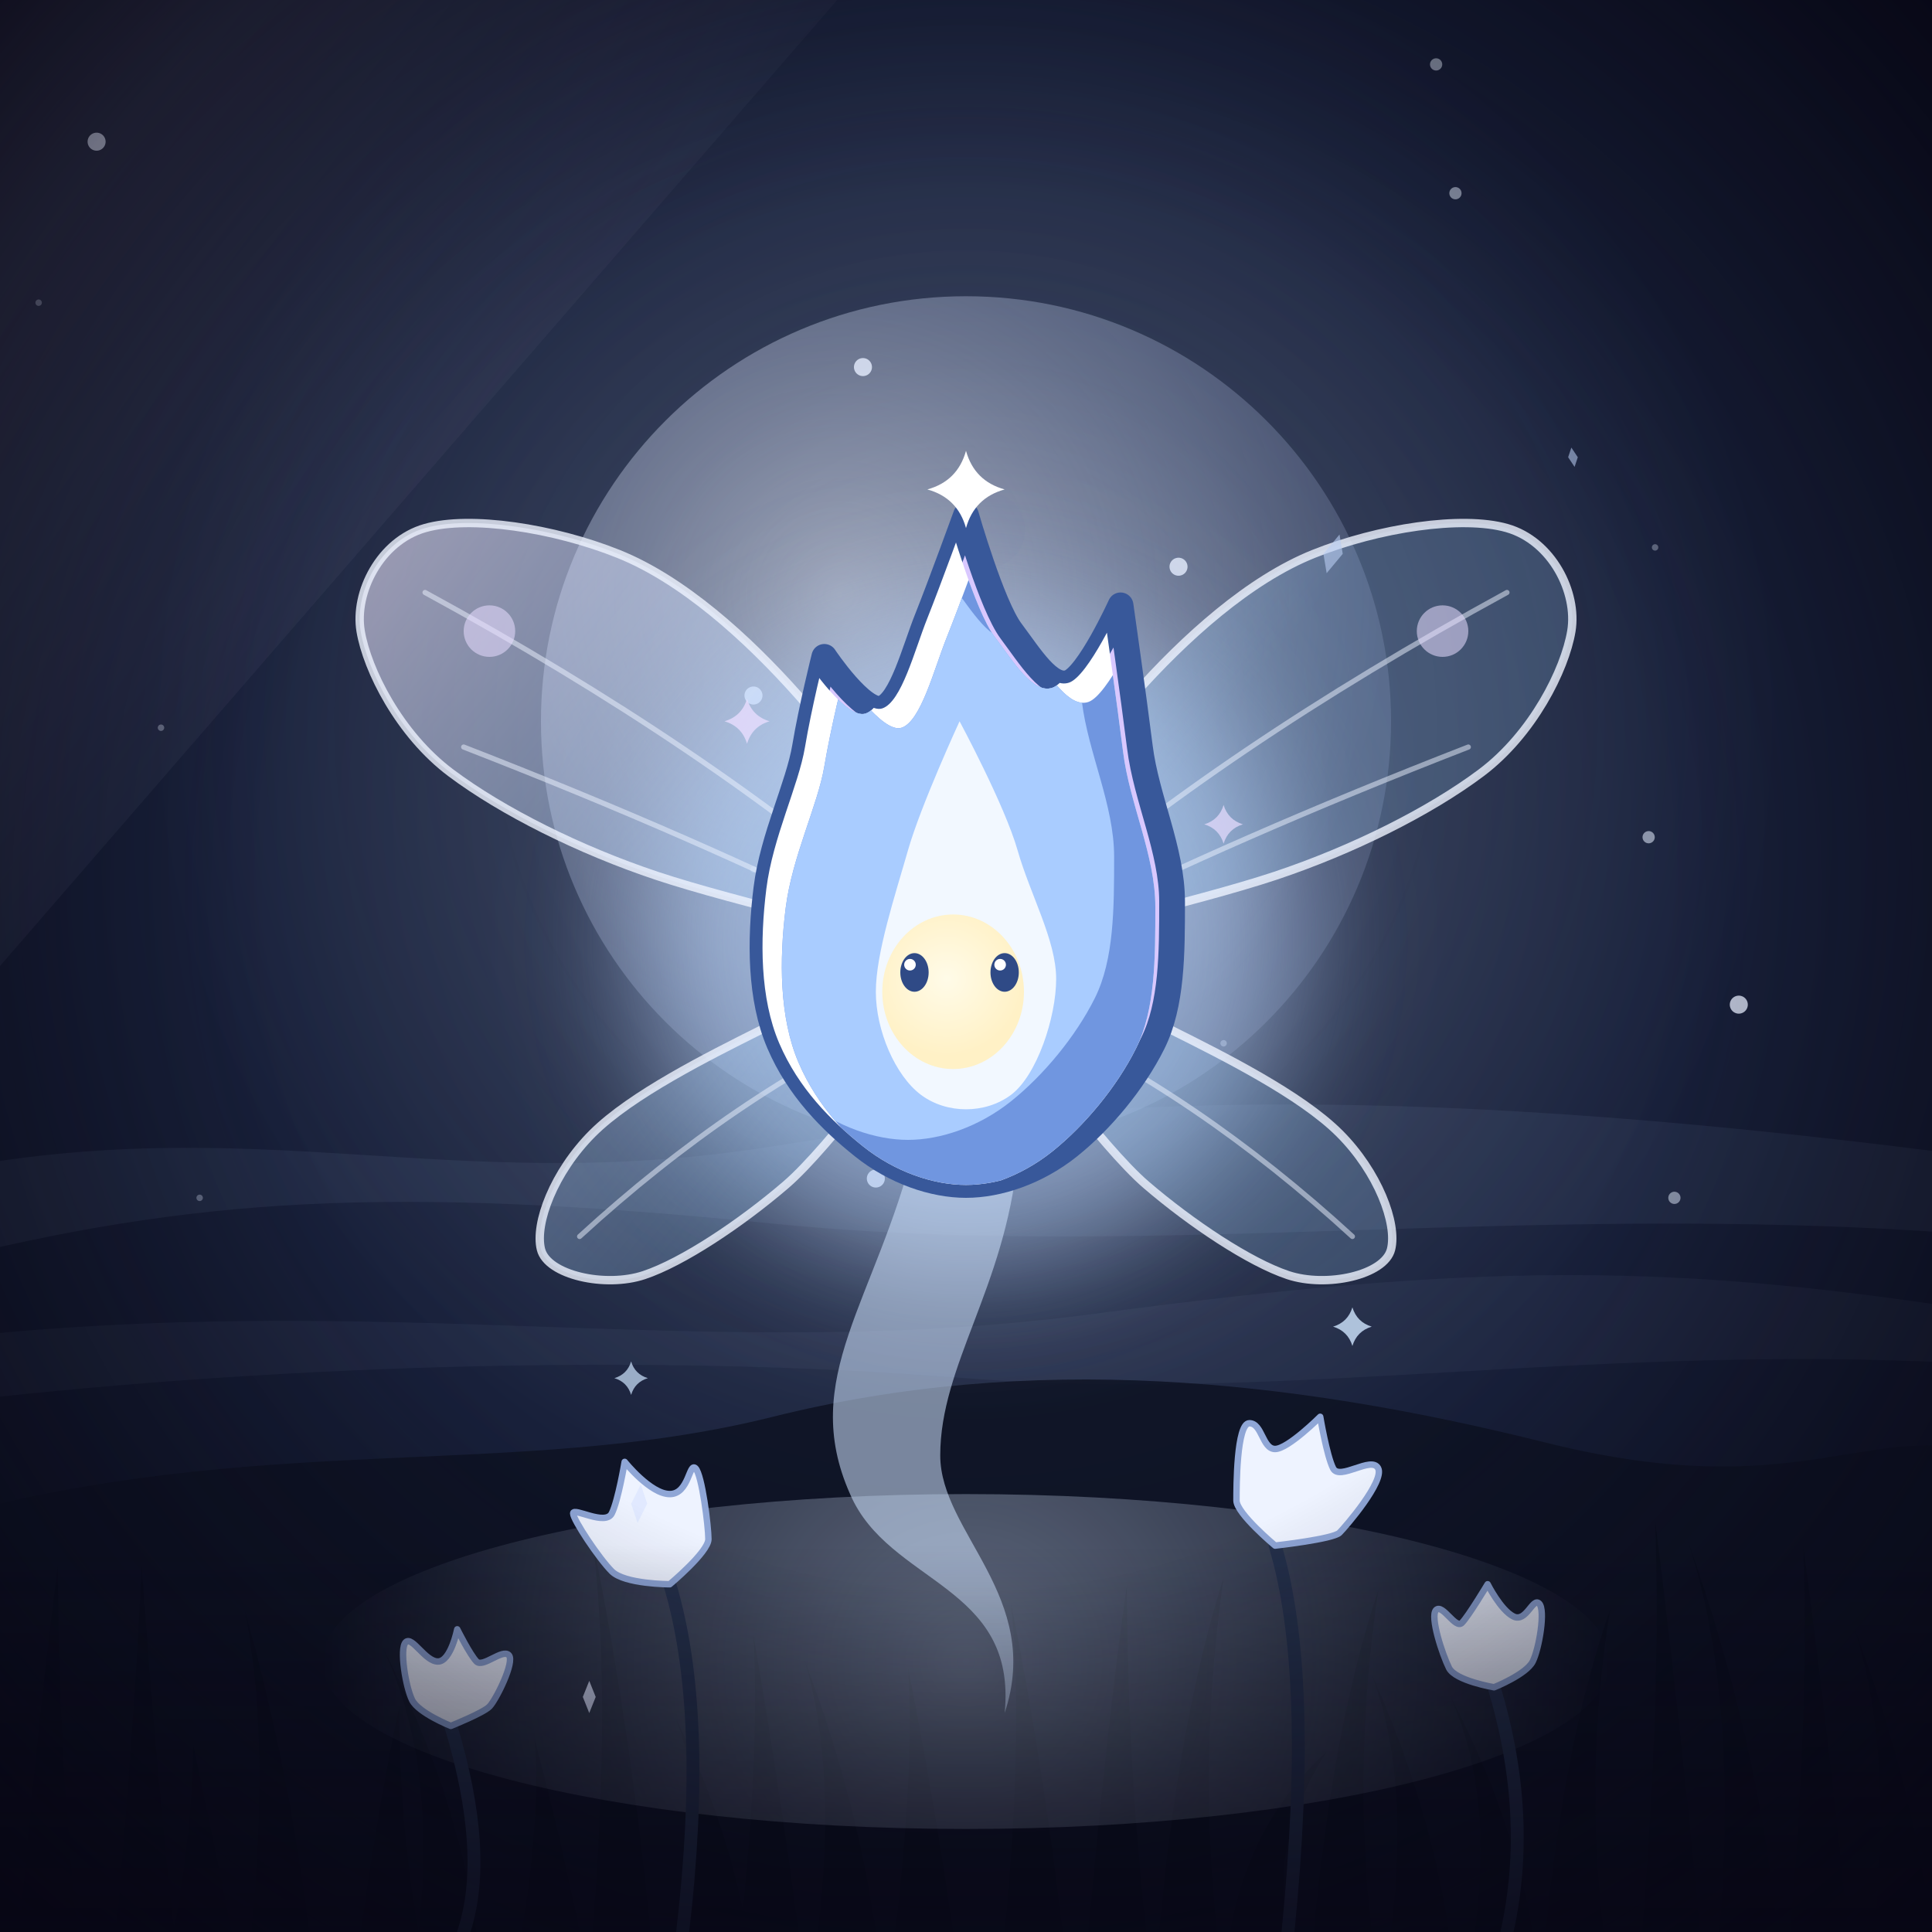
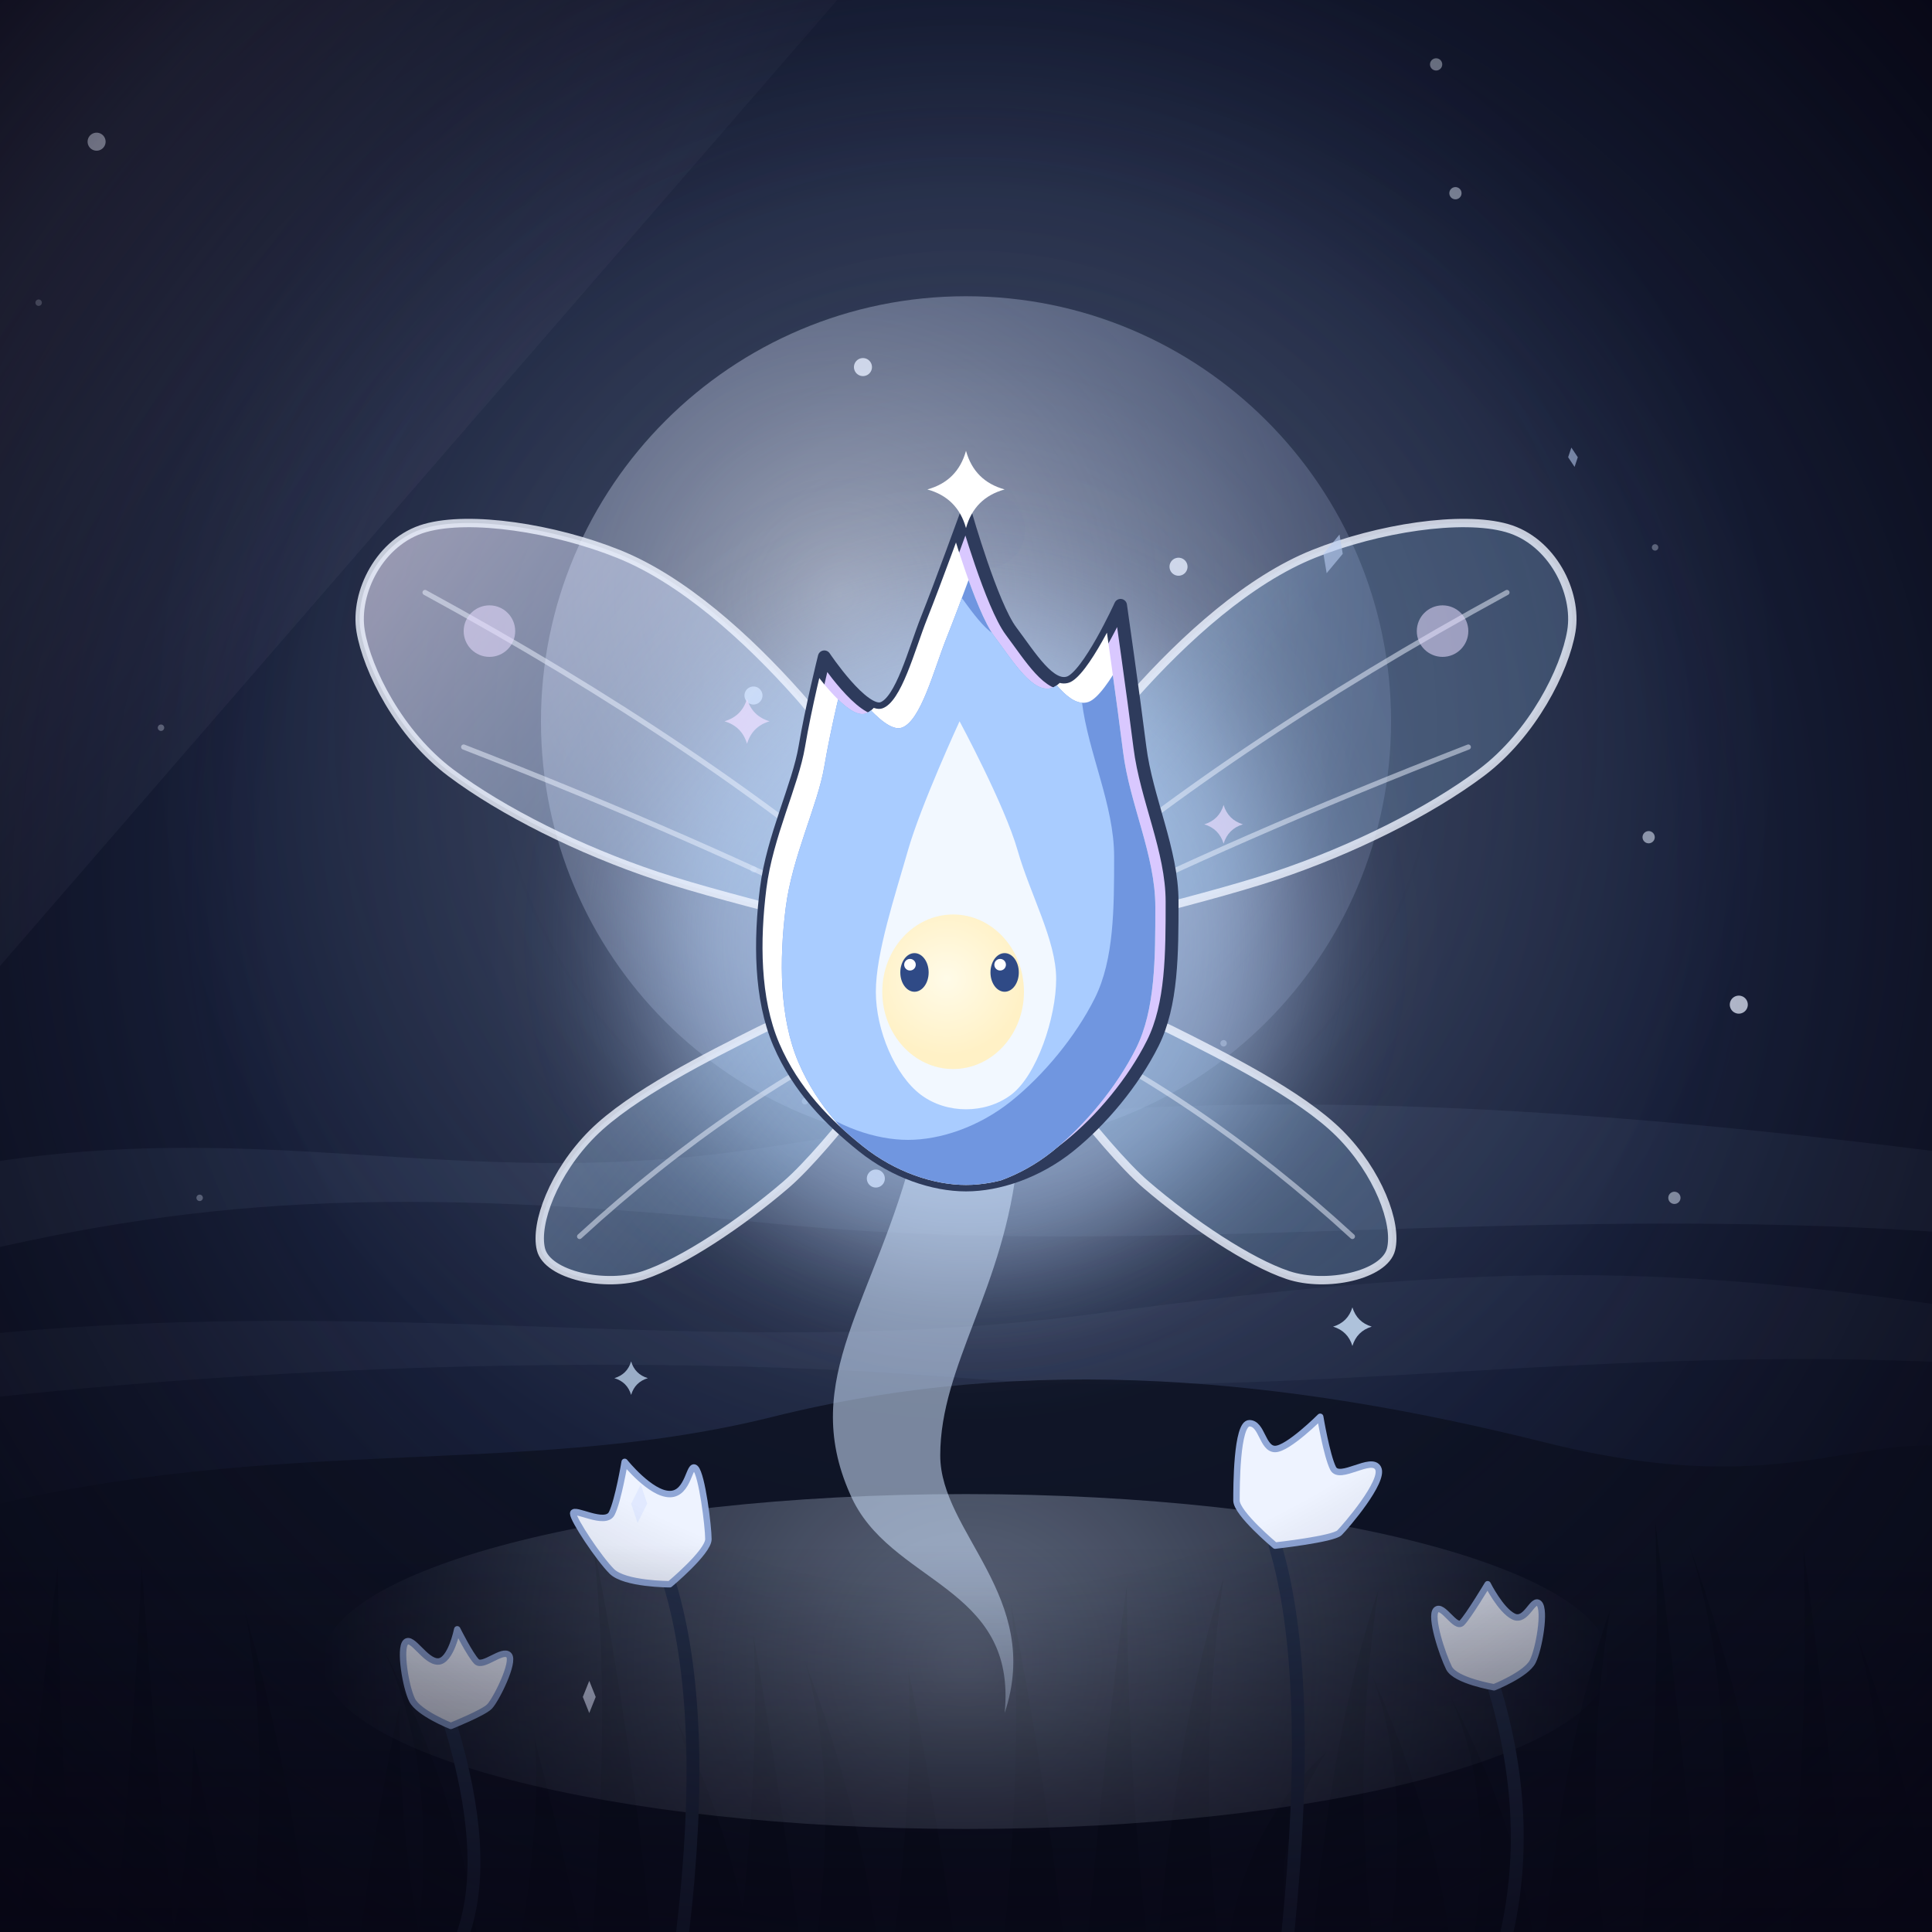
<svg xmlns="http://www.w3.org/2000/svg" viewBox="0 0 300 300">
  <defs>
    <radialGradient id="n_wisp-bg" cy="0.427" r="0.767">
      <stop offset="0" stop-color="#34405c" />
      <stop offset="0.5" stop-color="#18203a" />
      <stop offset="1" stop-color="#080a16" />
    </radialGradient>
    <radialGradient id="n_wisp-halo">
      <stop offset="0" stop-color="#c9d6f0" stop-opacity="0.32" />
      <stop offset="0.45" stop-color="#c9d6f0" stop-opacity="0.1" />
      <stop offset="1" stop-color="#c9d6f0" stop-opacity="0" />
    </radialGradient>
    <radialGradient id="n_wisp-moon" cx="0.35" cy="0.35" r="0.65">
      <stop offset="0" stop-color="#eef2ff" stop-opacity="0.5" />
      <stop offset="0.7" stop-color="#b8c6e6" stop-opacity="0.32" />
      <stop offset="1" stop-color="#8796bd" stop-opacity="0.26" />
    </radialGradient>
    <radialGradient id="n_wisp-pool" gradientUnits="userSpaceOnUse" cx="150" cy="258" r="100">
      <stop offset="0" stop-color="#d6e6ff" stop-opacity="0.4" />
      <stop offset="1" stop-color="#d6e6ff" stop-opacity="0" />
    </radialGradient>
    <filter id="n_wisp-f" x="-50%" y="-50%" width="200%" height="200%">
      <feGaussianBlur stdDeviation="10" />
    </filter>
    <linearGradient id="n_wisp-wing" gradientUnits="userSpaceOnUse" x1="56" y1="82" x2="150" y2="160">
      <stop offset="0" stop-color="#efe8ff" stop-opacity="0.6" />
      <stop offset="1" stop-color="#9fd2ff" stop-opacity="0.2" />
    </linearGradient>
    <path id="n_wisp-0" d="M150 80S154 94 157 98S163 107 166 106S174 94 174 94C174 94 176 108 177 116S182 132 182 140S182 156 179 162S171 174 166 178S155 184 150 184S139 182 134 178S124 169 121 162S118 146 119 138S124 122 125 116S128 102 128 102C128 102 134 111 137 110S142 101 144 96S150 80 150 80Z" />
    <clipPath id="n_wisp-0b">
      <use href="#n_wisp-0" transform="translate(-2.6 0.8)" />
    </clipPath>
    <clipPath id="n_wisp-0c">
      <use href="#n_wisp-0" transform="translate(3 3)" />
    </clipPath>
    <clipPath id="n_wisp-0a">
      <use href="#n_wisp-0" />
    </clipPath>
    <radialGradient id="n_wisp-core" gradientUnits="userSpaceOnUse" cx="147" cy="152" r="12">
      <stop offset="0" stop-color="#fffbe8" />
      <stop offset="1" stop-color="#fff1c6" />
    </radialGradient>
    <linearGradient id="n_wisp-wash" x2="0.7" y2="0.6">
      <stop offset="0" stop-color="#e8ddff" stop-opacity="0.16" />
      <stop offset="1" stop-color="#e8ddff" stop-opacity="0" />
    </linearGradient>
    <radialGradient id="n_wisp-vig" cy="0.46" r="0.717">
      <stop offset="0.5" stop-color="#070614" stop-opacity="0" />
      <stop offset="0.82" stop-color="#070614" stop-opacity="0.45" />
      <stop offset="1" stop-color="#070614" stop-opacity="0.9" />
    </radialGradient>
    <linearGradient id="n_wisp-fade" x2="0" y2="1">
      <stop offset="0" stop-color="#070614" stop-opacity="0" />
      <stop offset="1" stop-color="#070614" stop-opacity="0.6" />
    </linearGradient>
  </defs>
  <rect width="300" height="300" fill="url(#n_wisp-bg)" />
  <circle cx="150" cy="112" r="125.4" fill="url(#n_wisp-halo)" />
  <circle cx="150" cy="112" r="66" fill="url(#n_wisp-moon)" />
  <circle cx="169.8" cy="125.2" r="11.9" fill="#6f7ea6" opacity=".14" />
  <circle cx="126.9" cy="135.1" r="7.3" fill="#6f7ea6" opacity=".12" />
  <circle cx="153.3" cy="82.3" r="5.9" fill="#6f7ea6" opacity=".1" />
  <path d="M31 186h0M6 47h0M257 85h0M125 171h0M190 162h0M25 113h0M117 135h0" stroke="#e6eeff" stroke-width="1" stroke-linecap="round" opacity="0.35" />
  <path d="M260 186h0M226 30h0M170 117h0M256 130h0M223 10h0" stroke="#e6eeff" stroke-width="1.9" stroke-linecap="round" opacity="0.55" />
  <path d="M15 22h0M117 108h0M183 88h0M136 183h0M134 57h0M270 156h0" stroke="#e6eeff" stroke-width="2.8" stroke-linecap="round" opacity="0.8" />
  <path d="M-10 182C40 172 70 186 120 178S220 168 310 180V192C240 186 180 196 120 190S30 186 -10 196Z" fill="#9fb0d4" opacity=".08" />
  <path d="M-10 208C60 200 110 212 170 204S260 196 310 204V212C250 208 200 218 150 214S40 212 -10 218Z" fill="#9fb0d4" opacity=".06" />
  <path d="M-10 236C40 222 80 230 120 220S200 214 240 224S290 220 310 226V310H-10Z" fill="#0d1222" opacity=".85" />
  <g stroke-linejoin="round" stroke-linecap="round">
    <path d="M3 300Q6 266 9 243Q9 271 12 300ZM18 300Q21 266 22 243Q24 272 27 300ZM27 300Q30 283 30 271Q33 285 36 300ZM39 300Q42 270 38 250Q45 275 48 300ZM56 300Q59 279 62 265Q62 283 65 300ZM65 300Q68 273 59 255Q71 278 74 300ZM81 300Q84 282 83 270Q87 285 90 300ZM92 300Q95 263 92 239Q98 269 101 300ZM107 300Q110 280 105 267Q113 283 116 300ZM115 300Q118 272 117 254Q121 277 124 300ZM127 300Q130 275 125 258Q133 279 136 300ZM139 300Q142 275 141 259Q145 279 148 300ZM156 300Q159 269 157 249Q162 274 165 300ZM169 300Q172 267 175 246Q175 273 178 300ZM180 300Q183 267 190 245Q186 273 189 300ZM191 300Q194 283 206 272Q197 286 200 300ZM204 300Q207 268 214 247Q210 274 213 300ZM216 300Q219 276 213 260Q222 280 225 300ZM229 300Q232 278 225 263Q235 282 238 300ZM240 300Q243 270 250 250Q246 275 249 300ZM255 300Q258 262 257 236Q261 268 264 300ZM267 300Q270 263 262 239Q273 270 276 300ZM278 300Q281 264 280 240Q284 270 287 300ZM291 300Q294 272 288 253Q297 277 300 300Z" fill="#0a0f1e" />
    <ellipse cx="150" cy="258" rx="100" ry="26" fill="url(#n_wisp-pool)" />
    <path d="M104 246Q110 266 106 300" fill="none" stroke="#24304a" stroke-width="2" />
    <path d="M104 246S97 246 95 244S89 236 89 235S94 237 95 235S97 227 97 227C97 227 101 232 104 232S107 227 108 228S110 237 110 239S104 246 104 246Z" fill="#eef3ff" stroke="#8fa6d6" stroke-width="1" />
    <path d="M198 240Q204 260 200 300" fill="none" stroke="#24304a" stroke-width="2" />
    <path d="M198 240S192 235 192 233S192 221 194 221S196 225 198 225S205 220 205 220C205 220 206 226 207 228S213 226 214 228S209 237 208 238S198 240 198 240Z" fill="#eef3ff" stroke="#8fa6d6" stroke-width="1" />
    <path d="M232 262Q238 282 234 300" fill="none" stroke="#24304a" stroke-width="2" />
    <path d="M232 262S226 261 225 259S222 251 223 250S226 253 227 252S231 246 231 246C231 246 233 250 235 251S238 248 239 249S239 256 238 258S232 262 232 262Z" fill="#eef3ff" stroke="#8fa6d6" stroke-width="1" />
    <path d="M70 268Q76 288 72 300" fill="none" stroke="#24304a" stroke-width="2" />
    <path d="M70 268S65 266 64 264S62 256 63 255S66 258 68 258S71 253 71 253C71 253 73 257 74 258S78 256 79 257S77 264 76 265S70 268 70 268Z" fill="#eef3ff" stroke="#8fa6d6" stroke-width="1" />
    <circle cx="150" cy="146" r="50" fill="#bcd8ff" opacity=".6" filter="url(#n_wisp-f)" />
    <path d="M144 138S132 117 124 108S106 90 96 86S73 80 66 82S55 92 56 98S62 114 70 120S90 132 102 136S140 146 140 146L144 138ZM142 154S126 156 118 160S98 170 92 176S83 190 84 194S94 200 100 198S115 190 122 184S142 160 142 160L142 154ZM156 138S168 117 176 108S194 90 204 86S227 80 234 82S245 92 244 98S238 114 230 120S210 132 198 136S160 146 160 146L156 138ZM158 154S174 156 182 160S202 170 208 176S217 190 216 194S206 200 200 198S185 190 178 184S158 160 158 160L158 154Z" fill="url(#n_wisp-wing)" stroke="#eef4ff" stroke-width="1.3" stroke-opacity=".8" />
    <path d="M140 142Q110 116 66 92M136 144Q108 130 72 116M140 158Q114 170 90 192M160 142Q190 116 234 92M164 144Q192 130 228 116M160 158Q186 170 210 192" fill="none" stroke="#eef4ff" stroke-width="0.8" opacity="0.5" />
    <circle cx="76" cy="98" r="4" fill="#e8ddff" opacity=".55" />
    <circle cx="224" cy="98" r="4" fill="#e8ddff" opacity=".55" />
    <path d="M142 178C136 202 124 214 132 232C138 246 158 246 156 266C162 248 146 238 146 226C146 212 156 200 158 180Z" fill="#cfe4ff" opacity=".55" />
-     <use href="#n_wisp-0" fill="#d9c8ff" stroke="#38589a" stroke-width="4" />
+     <use href="#n_wisp-0" fill="#d9c8ff" stroke="#2e3b5c" stroke-width="2" />
    <g clip-path="url(#n_wisp-0b)">
      <use href="#n_wisp-0" fill="#ffffff" />
      <g clip-path="url(#n_wisp-0c)">
        <use href="#n_wisp-0" fill="#7096e0" />
        <g clip-path="url(#n_wisp-0a)">
          <use href="#n_wisp-0" fill="#a9ccff" transform="translate(-9 -7)" />
        </g>
      </g>
    </g>
    <path d="M149 112S156 125 158 132S164 146 164 152S161 167 157 170S147 173 143 170S136 160 136 154S139 139 141 132S149 112 149 112Z" fill="#f2f8ff" />
    <ellipse cx="148" cy="154" rx="11" ry="12" fill="url(#n_wisp-core)" />
    <ellipse cx="142" cy="151" rx="2.2" ry="3" fill="#2f4a86" />
    <ellipse cx="156" cy="151" rx="2.2" ry="3" fill="#2f4a86" />
    <circle cx="141.3" cy="149.8" r="0.9" fill="#fff" />
    <circle cx="155.3" cy="149.8" r="0.9" fill="#fff" />
    <path d="M150 70q1.3 4.7 6 6q-4.7 1.3 -6 6q-1.3 -4.7 -6 -6q4.7 -1.3 6 -6z" fill="#ffffff" />
    <path d="M116 108.5q0.8 2.7 3.5 3.5q-2.7 0.8 -3.5 3.5q-0.8 -2.7 -3.5 -3.5q2.7 -0.8 3.5 -3.5z" fill="#e8ddff" opacity="0.8" />
    <path d="M190 125q0.7 2.3 3 3q-2.3 0.7 -3 3q-0.7 -2.3 -3 -3q2.3 -0.7 3 -3z" fill="#e8ddff" opacity="0.7" />
    <path d="M98 211.4q0.6 2 2.6 2.6q-2 0.6 -2.6 2.6q-0.6 -2 -2.6 -2.6q2 -0.6 2.6 -2.6z" fill="#cfe6ff" opacity="0.7" />
    <path d="M210 203q0.7 2.3 3 3q-2.3 0.7 -3 3q-0.7 -2.3 -3 -3q2.3 -0.7 3 -3z" fill="#cfe6ff" opacity="0.8" />
  </g>
  <path d="M99.5 230.5l1 3 -1.5 3 -1 -3zM91.5 261l1 2.5 -1 2.5 -1 -2.5z" fill="#dfe8ff" opacity="0.85" />
  <path d="M244 69.5l1 1.5 -0.5 1.5 -1 -1.5zM208 83l0.5 3 -2.5 3 -0.5 -3z" fill="#b9cdf2" opacity="0.6" />
  <path d="M0 0H130L0 150Z" fill="url(#n_wisp-wash)" />
  <rect width="300" height="300" fill="url(#n_wisp-vig)" />
  <rect y="240" width="300" height="60" fill="url(#n_wisp-fade)" />
</svg>
